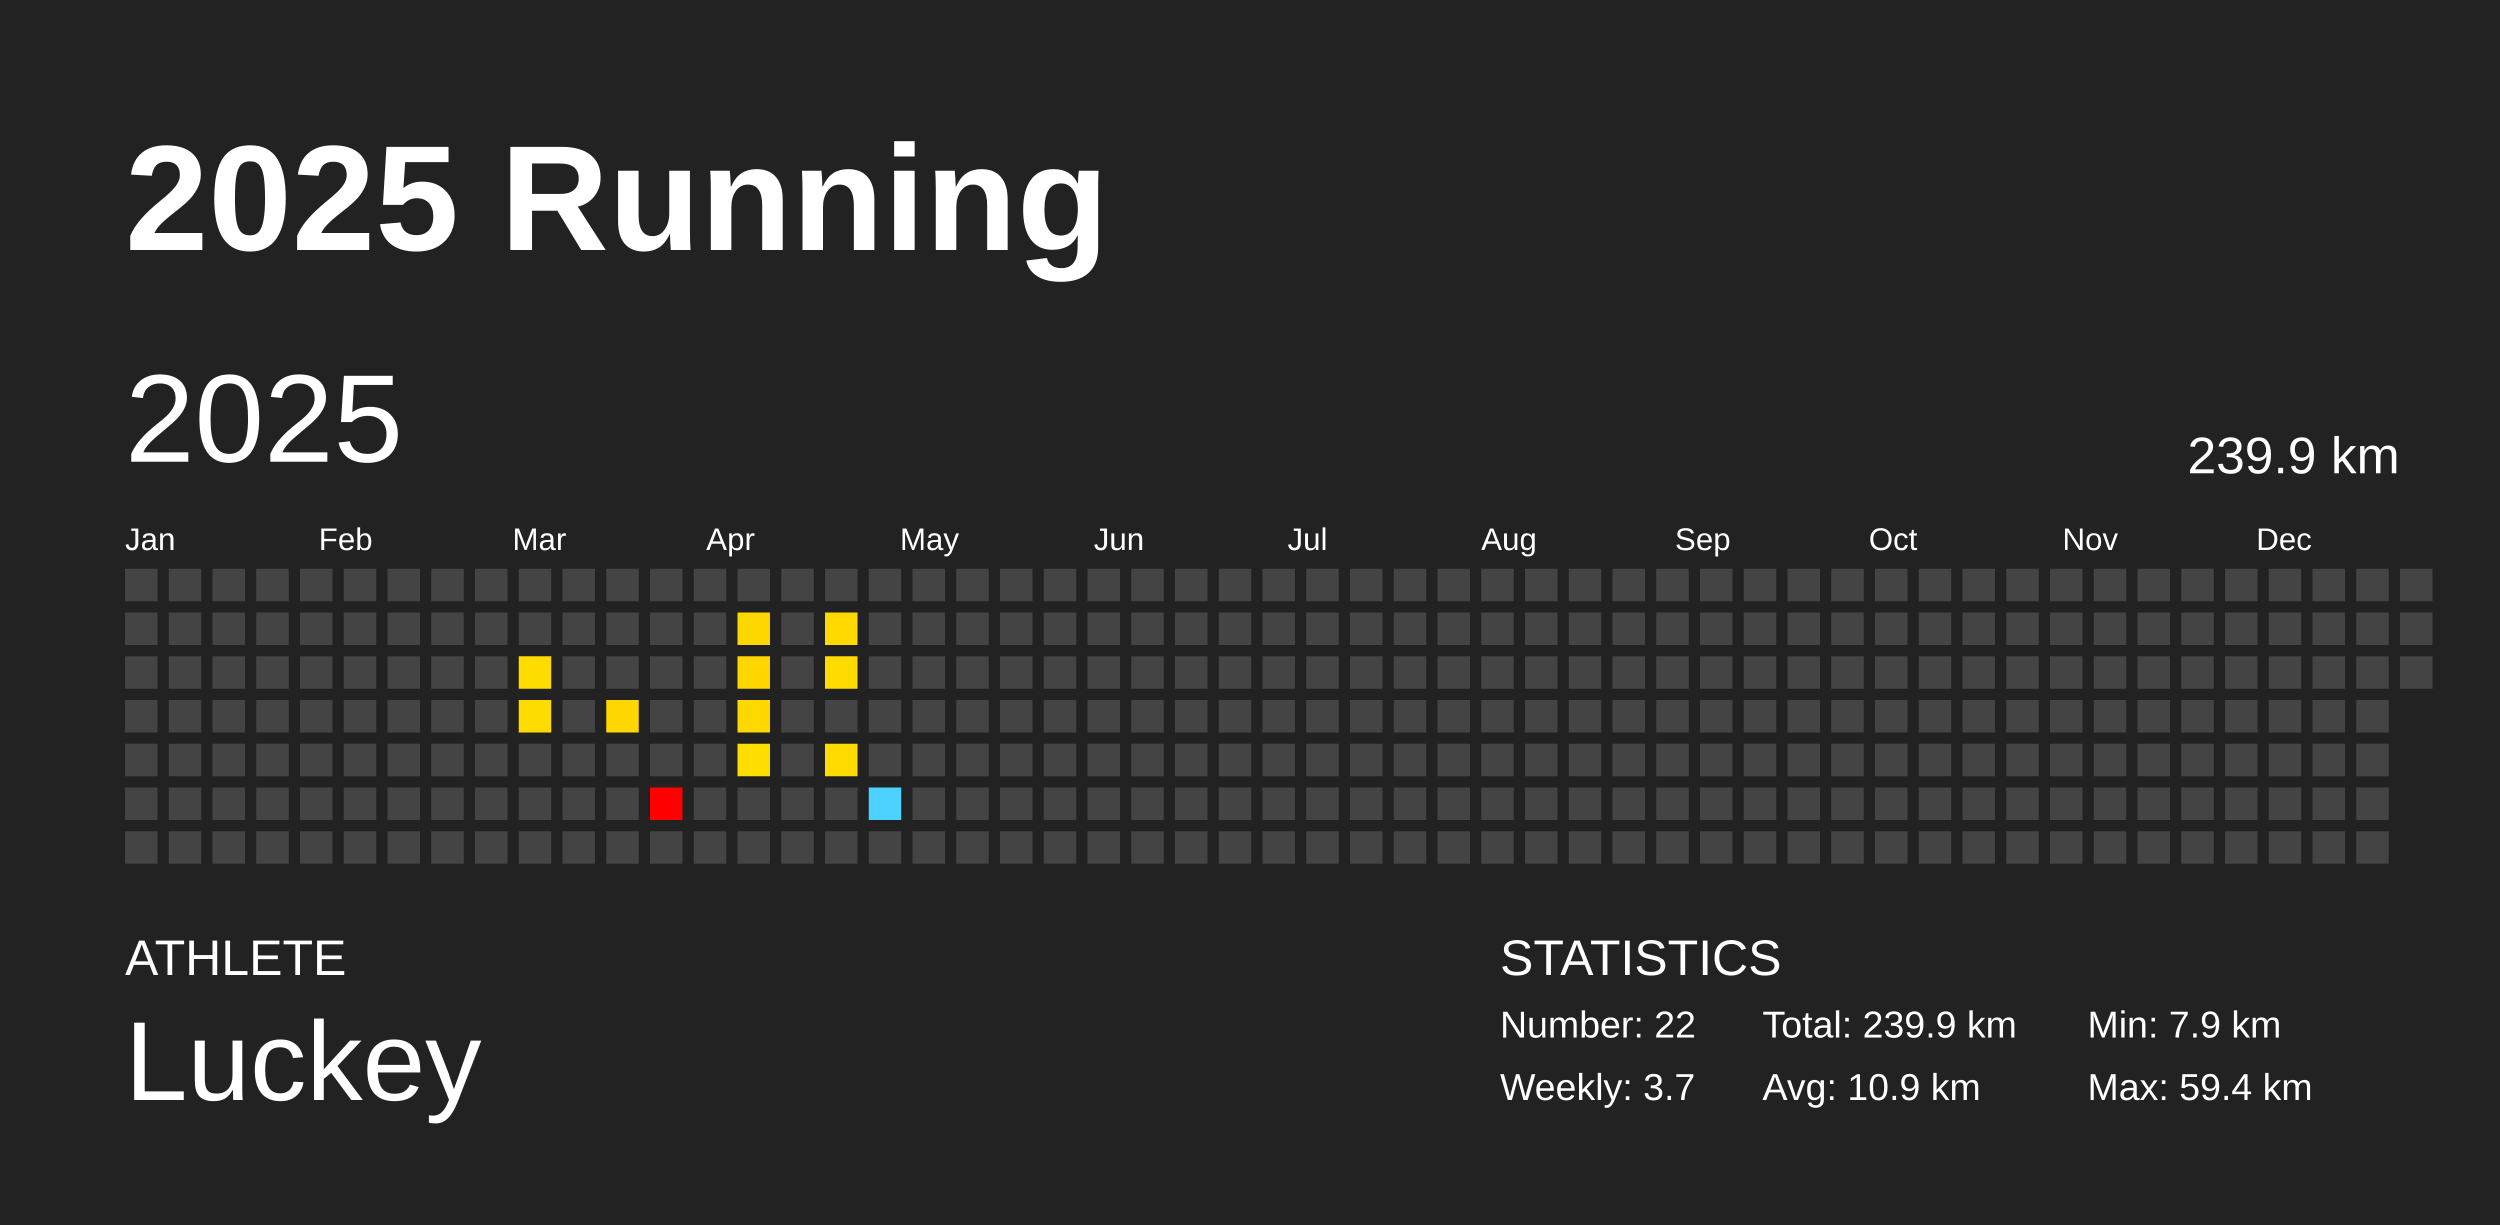
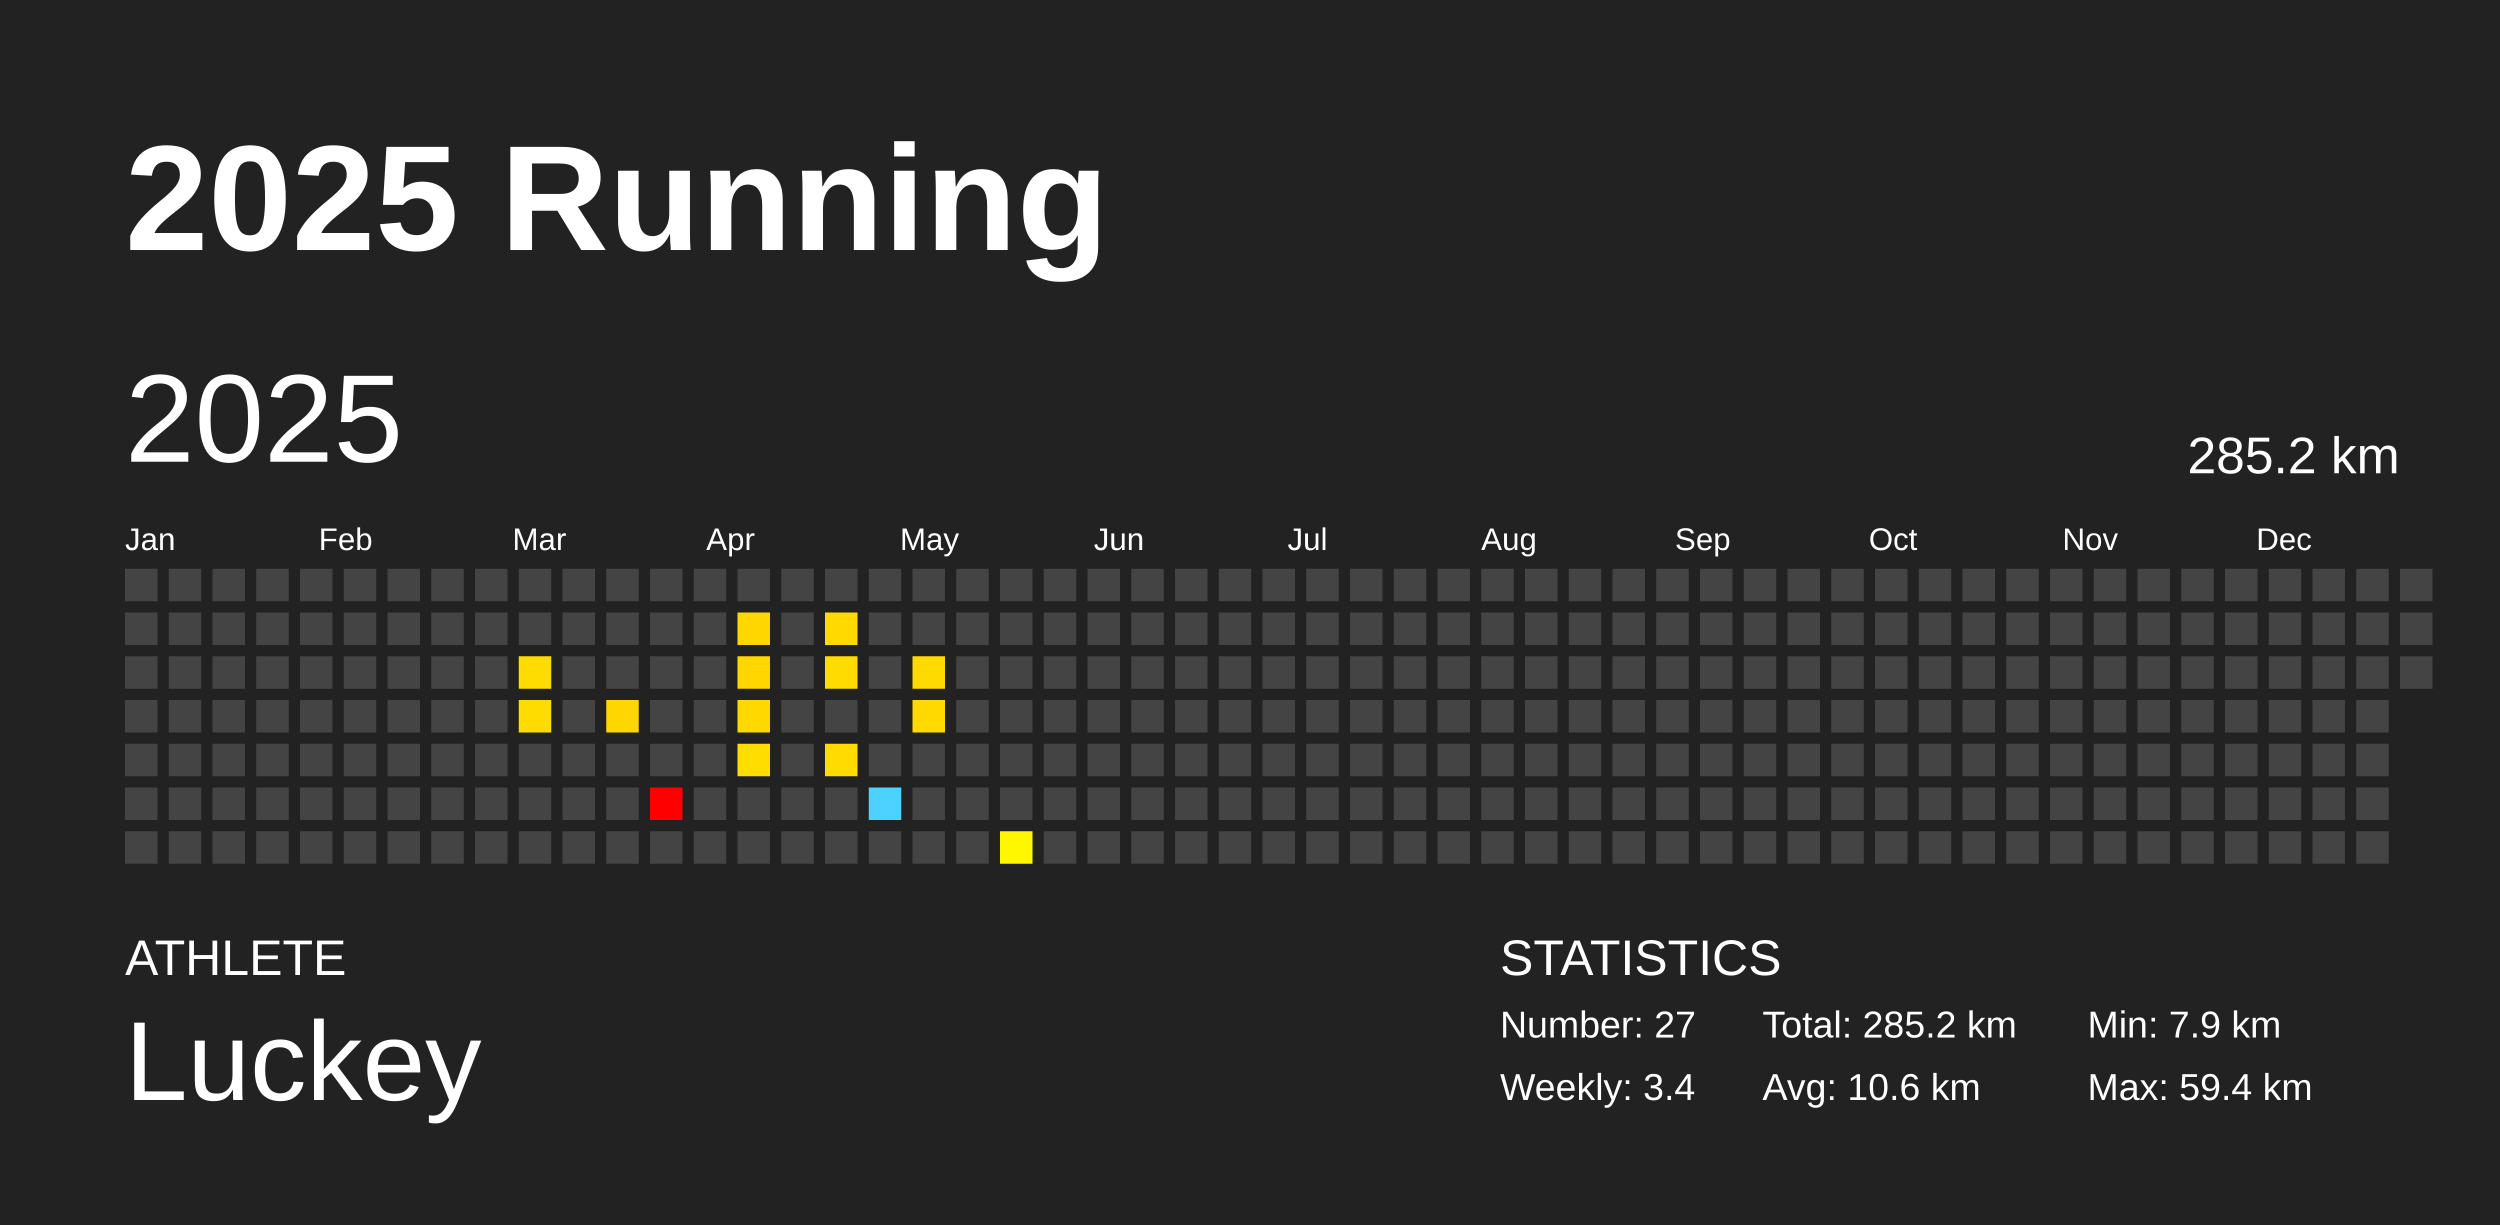
<svg xmlns="http://www.w3.org/2000/svg" baseProfile="full" height="98mm" version="1.1" viewBox="0,0,200,98" width="200mm">
  <defs />
  <rect fill="#222222" height="98" width="200" x="0" y="0" />
  <text fill="#FFFFFF" style="font-size:12px; font-family:Arial; font-weight:bold;" x="10" y="20">2025 Running</text>
  <text fill="#FFFFFF" style="font-size:4px; font-family:Arial" x="10" y="78">ATHLETE</text>
  <text fill="#FFFFFF" style="font-size:9px; font-family:Arial" x="10" y="88">Luckey</text>
  <text fill="#FFFFFF" style="font-size:4px; font-family:Arial" x="120" y="78">STATISTICS</text>
-   <text fill="#FFFFFF" style="font-size:3px; font-family:Arial" x="120" y="83">Number: 22</text>
-   <text fill="#FFFFFF" style="font-size:3px; font-family:Arial" x="120" y="88">Weekly: 3.7</text>
-   <text fill="#FFFFFF" style="font-size:3px; font-family:Arial" x="141" y="83">Total: 239.9 km</text>
-   <text fill="#FFFFFF" style="font-size:3px; font-family:Arial" x="141" y="88">Avg: 10.9 km</text>
+   <text fill="#FFFFFF" style="font-size:3px; font-family:Arial" x="120" y="83">Number: 27</text>
+   <text fill="#FFFFFF" style="font-size:3px; font-family:Arial" x="120" y="88">Weekly: 3.4</text>
+   <text fill="#FFFFFF" style="font-size:3px; font-family:Arial" x="141" y="83">Total: 285.2 km</text>
+   <text fill="#FFFFFF" style="font-size:3px; font-family:Arial" x="141" y="88">Avg: 10.6 km</text>
  <text fill="#FFFFFF" style="font-size:3px; font-family:Arial" x="167" y="83">Min: 7.9 km</text>
  <text fill="#FFFFFF" style="font-size:3px; font-family:Arial" x="167" y="88">Max: 59.4 km</text>
  <text dominant-baseline="hanging" fill="#FFFFFF" style="font-size:10.0px; font-family:Arial;" x="10" y="30">2025</text>
-   <text dominant-baseline="hanging" fill="#FFFFFF" style="font-size:4.125px; font-family:Arial;" x="175" y="35">239.9 km</text>
+   <text dominant-baseline="hanging" fill="#FFFFFF" style="font-size:4.125px; font-family:Arial;" x="175" y="35">285.2 km</text>
  <text fill="#FFFFFF" style="font-size:2.5px; font-family:Arial" x="10.0" y="44">Jan</text>
  <text fill="#FFFFFF" style="font-size:2.5px; font-family:Arial" x="25.5" y="44">Feb</text>
  <text fill="#FFFFFF" style="font-size:2.5px; font-family:Arial" x="41.0" y="44">Mar</text>
  <text fill="#FFFFFF" style="font-size:2.5px; font-family:Arial" x="56.5" y="44">Apr</text>
  <text fill="#FFFFFF" style="font-size:2.5px; font-family:Arial" x="72.0" y="44">May</text>
  <text fill="#FFFFFF" style="font-size:2.5px; font-family:Arial" x="87.5" y="44">Jun</text>
  <text fill="#FFFFFF" style="font-size:2.5px; font-family:Arial" x="103.0" y="44">Jul</text>
  <text fill="#FFFFFF" style="font-size:2.5px; font-family:Arial" x="118.5" y="44">Aug</text>
  <text fill="#FFFFFF" style="font-size:2.5px; font-family:Arial" x="134.0" y="44">Sep</text>
  <text fill="#FFFFFF" style="font-size:2.5px; font-family:Arial" x="149.5" y="44">Oct</text>
  <text fill="#FFFFFF" style="font-size:2.5px; font-family:Arial" x="165.0" y="44">Nov</text>
  <text fill="#FFFFFF" style="font-size:2.5px; font-family:Arial" x="180.5" y="44">Dec</text>
  <rect fill="#444444" height="2.6" width="2.6" x="10.0" y="45.5" />
  <rect fill="#444444" height="2.6" width="2.6" x="10.0" y="49.0" />
  <rect fill="#444444" height="2.6" width="2.6" x="10.0" y="52.5" />
  <rect fill="#444444" height="2.6" width="2.6" x="10.0" y="56.0" />
  <rect fill="#444444" height="2.6" width="2.6" x="10.0" y="59.5" />
  <rect fill="#444444" height="2.6" width="2.6" x="10.0" y="63.0" />
  <rect fill="#444444" height="2.6" width="2.6" x="10.0" y="66.5" />
  <rect fill="#444444" height="2.6" width="2.6" x="13.5" y="45.5" />
  <rect fill="#444444" height="2.6" width="2.6" x="13.5" y="49.0" />
  <rect fill="#444444" height="2.6" width="2.6" x="13.5" y="52.5" />
  <rect fill="#444444" height="2.6" width="2.6" x="13.5" y="56.0" />
  <rect fill="#444444" height="2.6" width="2.6" x="13.5" y="59.5" />
  <rect fill="#444444" height="2.6" width="2.6" x="13.5" y="63.0" />
  <rect fill="#444444" height="2.6" width="2.6" x="13.5" y="66.5" />
  <rect fill="#444444" height="2.6" width="2.6" x="17.0" y="45.5" />
  <rect fill="#444444" height="2.6" width="2.6" x="17.0" y="49.0" />
  <rect fill="#444444" height="2.6" width="2.6" x="17.0" y="52.5" />
  <rect fill="#444444" height="2.6" width="2.6" x="17.0" y="56.0" />
  <rect fill="#444444" height="2.6" width="2.6" x="17.0" y="59.5" />
  <rect fill="#444444" height="2.6" width="2.6" x="17.0" y="63.0" />
  <rect fill="#444444" height="2.6" width="2.6" x="17.0" y="66.5" />
  <rect fill="#444444" height="2.6" width="2.6" x="20.5" y="45.5" />
  <rect fill="#444444" height="2.6" width="2.6" x="20.5" y="49.0" />
  <rect fill="#444444" height="2.6" width="2.6" x="20.5" y="52.5" />
  <rect fill="#444444" height="2.6" width="2.6" x="20.5" y="56.0" />
  <rect fill="#444444" height="2.6" width="2.6" x="20.5" y="59.5" />
  <rect fill="#444444" height="2.6" width="2.6" x="20.5" y="63.0" />
  <rect fill="#444444" height="2.6" width="2.6" x="20.5" y="66.5" />
  <rect fill="#444444" height="2.6" width="2.6" x="24.0" y="45.5" />
  <rect fill="#444444" height="2.6" width="2.6" x="24.0" y="49.0" />
  <rect fill="#444444" height="2.6" width="2.6" x="24.0" y="52.5" />
  <rect fill="#444444" height="2.6" width="2.6" x="24.0" y="56.0" />
  <rect fill="#444444" height="2.6" width="2.6" x="24.0" y="59.5" />
  <rect fill="#444444" height="2.6" width="2.6" x="24.0" y="63.0" />
  <rect fill="#444444" height="2.6" width="2.6" x="24.0" y="66.5" />
  <rect fill="#444444" height="2.6" width="2.6" x="27.5" y="45.5" />
  <rect fill="#444444" height="2.6" width="2.6" x="27.5" y="49.0" />
  <rect fill="#444444" height="2.6" width="2.6" x="27.5" y="52.5" />
  <rect fill="#444444" height="2.6" width="2.6" x="27.5" y="56.0" />
  <rect fill="#444444" height="2.6" width="2.6" x="27.5" y="59.5" />
  <rect fill="#444444" height="2.6" width="2.6" x="27.5" y="63.0" />
  <rect fill="#444444" height="2.6" width="2.6" x="27.5" y="66.5" />
  <rect fill="#444444" height="2.6" width="2.6" x="31.0" y="45.5" />
  <rect fill="#444444" height="2.6" width="2.6" x="31.0" y="49.0" />
  <rect fill="#444444" height="2.6" width="2.6" x="31.0" y="52.5" />
  <rect fill="#444444" height="2.6" width="2.6" x="31.0" y="56.0" />
  <rect fill="#444444" height="2.6" width="2.6" x="31.0" y="59.5" />
  <rect fill="#444444" height="2.6" width="2.6" x="31.0" y="63.0" />
  <rect fill="#444444" height="2.6" width="2.6" x="31.0" y="66.5" />
  <rect fill="#444444" height="2.6" width="2.6" x="34.5" y="45.5" />
  <rect fill="#444444" height="2.6" width="2.6" x="34.5" y="49.0" />
  <rect fill="#444444" height="2.6" width="2.6" x="34.5" y="52.5" />
  <rect fill="#444444" height="2.6" width="2.6" x="34.5" y="56.0" />
  <rect fill="#444444" height="2.6" width="2.6" x="34.5" y="59.5" />
  <rect fill="#444444" height="2.6" width="2.6" x="34.5" y="63.0" />
  <rect fill="#444444" height="2.6" width="2.6" x="34.5" y="66.5" />
  <rect fill="#444444" height="2.6" width="2.6" x="38.0" y="45.5" />
  <rect fill="#444444" height="2.6" width="2.6" x="38.0" y="49.0" />
  <rect fill="#444444" height="2.6" width="2.6" x="38.0" y="52.5" />
  <rect fill="#444444" height="2.6" width="2.6" x="38.0" y="56.0" />
  <rect fill="#444444" height="2.6" width="2.6" x="38.0" y="59.5" />
  <rect fill="#444444" height="2.6" width="2.6" x="38.0" y="63.0" />
  <rect fill="#444444" height="2.6" width="2.6" x="38.0" y="66.5" />
  <rect fill="#444444" height="2.6" width="2.6" x="41.5" y="45.5" />
  <rect fill="#444444" height="2.6" width="2.6" x="41.5" y="49.0" />
  <rect fill="#ffdc00" height="2.6" width="2.6" x="41.5" y="52.5" />
  <rect fill="#ffdc00" height="2.6" width="2.6" x="41.5" y="56.0" />
  <rect fill="#444444" height="2.6" width="2.6" x="41.5" y="59.5" />
  <rect fill="#444444" height="2.6" width="2.6" x="41.5" y="63.0" />
  <rect fill="#444444" height="2.6" width="2.6" x="41.5" y="66.5" />
  <rect fill="#444444" height="2.6" width="2.6" x="45.0" y="45.5" />
  <rect fill="#444444" height="2.6" width="2.6" x="45.0" y="49.0" />
  <rect fill="#444444" height="2.6" width="2.6" x="45.0" y="52.5" />
  <rect fill="#444444" height="2.6" width="2.6" x="45.0" y="56.0" />
  <rect fill="#444444" height="2.6" width="2.6" x="45.0" y="59.5" />
  <rect fill="#444444" height="2.6" width="2.6" x="45.0" y="63.0" />
  <rect fill="#444444" height="2.6" width="2.6" x="45.0" y="66.5" />
  <rect fill="#444444" height="2.6" width="2.6" x="48.5" y="45.5" />
  <rect fill="#444444" height="2.6" width="2.6" x="48.5" y="49.0" />
  <rect fill="#444444" height="2.6" width="2.6" x="48.5" y="52.5" />
  <rect fill="#ffd600" height="2.6" width="2.6" x="48.5" y="56.0" />
  <rect fill="#444444" height="2.6" width="2.6" x="48.5" y="59.5" />
  <rect fill="#444444" height="2.6" width="2.6" x="48.5" y="63.0" />
  <rect fill="#444444" height="2.6" width="2.6" x="48.5" y="66.5" />
  <rect fill="#444444" height="2.6" width="2.6" x="52.0" y="45.5" />
  <rect fill="#444444" height="2.6" width="2.6" x="52.0" y="49.0" />
  <rect fill="#444444" height="2.6" width="2.6" x="52.0" y="52.5" />
  <rect fill="#444444" height="2.6" width="2.6" x="52.0" y="56.0" />
  <rect fill="#444444" height="2.6" width="2.6" x="52.0" y="59.5" />
  <rect fill="red" height="2.6" width="2.6" x="52.0" y="63.0" />
  <rect fill="#444444" height="2.6" width="2.6" x="52.0" y="66.5" />
  <rect fill="#444444" height="2.6" width="2.6" x="55.5" y="45.5" />
  <rect fill="#444444" height="2.6" width="2.6" x="55.5" y="49.0" />
  <rect fill="#444444" height="2.6" width="2.6" x="55.5" y="52.5" />
  <rect fill="#444444" height="2.6" width="2.6" x="55.5" y="56.0" />
  <rect fill="#444444" height="2.6" width="2.6" x="55.5" y="59.5" />
  <rect fill="#444444" height="2.6" width="2.6" x="55.5" y="63.0" />
  <rect fill="#444444" height="2.6" width="2.6" x="55.5" y="66.5" />
  <rect fill="#444444" height="2.6" width="2.6" x="59.0" y="45.5" />
  <rect fill="#ffd700" height="2.6" width="2.6" x="59.0" y="49.0" />
  <rect fill="#ffd600" height="2.6" width="2.6" x="59.0" y="52.5" />
  <rect fill="#ffd800" height="2.6" width="2.6" x="59.0" y="56.0" />
  <rect fill="#ffdd00" height="2.6" width="2.6" x="59.0" y="59.5" />
  <rect fill="#444444" height="2.6" width="2.6" x="59.0" y="63.0" />
  <rect fill="#444444" height="2.6" width="2.6" x="59.0" y="66.5" />
  <rect fill="#444444" height="2.6" width="2.6" x="62.5" y="45.5" />
  <rect fill="#444444" height="2.6" width="2.6" x="62.5" y="49.0" />
  <rect fill="#444444" height="2.6" width="2.6" x="62.5" y="52.5" />
  <rect fill="#444444" height="2.6" width="2.6" x="62.5" y="56.0" />
  <rect fill="#444444" height="2.6" width="2.6" x="62.5" y="59.5" />
  <rect fill="#444444" height="2.6" width="2.6" x="62.5" y="63.0" />
  <rect fill="#444444" height="2.6" width="2.6" x="62.5" y="66.5" />
  <rect fill="#444444" height="2.6" width="2.6" x="66.0" y="45.5" />
  <rect fill="#ffd900" height="2.6" width="2.6" x="66.0" y="49.0" />
  <rect fill="#ffdb00" height="2.6" width="2.6" x="66.0" y="52.5" />
  <rect fill="#444444" height="2.6" width="2.6" x="66.0" y="56.0" />
  <rect fill="#ffdb00" height="2.6" width="2.6" x="66.0" y="59.5" />
  <rect fill="#444444" height="2.6" width="2.6" x="66.0" y="63.0" />
  <rect fill="#444444" height="2.6" width="2.6" x="66.0" y="66.5" />
  <rect fill="#444444" height="2.6" width="2.6" x="69.5" y="45.5" />
  <rect fill="#444444" height="2.6" width="2.6" x="69.5" y="49.0" />
  <rect fill="#444444" height="2.6" width="2.6" x="69.5" y="52.5" />
  <rect fill="#444444" height="2.6" width="2.6" x="69.5" y="56.0" />
  <rect fill="#444444" height="2.6" width="2.6" x="69.5" y="59.5" />
  <rect fill="#4dd2ff" height="2.6" width="2.6" x="69.5" y="63.0" />
  <rect fill="#444444" height="2.6" width="2.6" x="69.5" y="66.5" />
  <rect fill="#444444" height="2.6" width="2.6" x="73.0" y="45.5" />
  <rect fill="#444444" height="2.6" width="2.6" x="73.0" y="49.0" />
-   <rect fill="#444444" height="2.6" width="2.6" x="73.0" y="52.5" />
-   <rect fill="#444444" height="2.6" width="2.6" x="73.0" y="56.0" />
+   <rect fill="#ffda00" height="2.6" width="2.6" x="73.0" y="52.5" />
+   <rect fill="#ffd900" height="2.6" width="2.6" x="73.0" y="56.0" />
  <rect fill="#444444" height="2.6" width="2.6" x="73.0" y="59.5" />
  <rect fill="#444444" height="2.6" width="2.6" x="73.0" y="63.0" />
  <rect fill="#444444" height="2.6" width="2.6" x="73.0" y="66.5" />
  <rect fill="#444444" height="2.6" width="2.6" x="76.5" y="45.5" />
  <rect fill="#444444" height="2.6" width="2.6" x="76.5" y="49.0" />
  <rect fill="#444444" height="2.6" width="2.6" x="76.5" y="52.5" />
  <rect fill="#444444" height="2.6" width="2.6" x="76.5" y="56.0" />
  <rect fill="#444444" height="2.6" width="2.6" x="76.5" y="59.5" />
  <rect fill="#444444" height="2.6" width="2.6" x="76.5" y="63.0" />
  <rect fill="#444444" height="2.6" width="2.6" x="76.5" y="66.5" />
  <rect fill="#444444" height="2.6" width="2.6" x="80.0" y="45.5" />
  <rect fill="#444444" height="2.6" width="2.6" x="80.0" y="49.0" />
  <rect fill="#444444" height="2.6" width="2.6" x="80.0" y="52.5" />
  <rect fill="#444444" height="2.6" width="2.6" x="80.0" y="56.0" />
  <rect fill="#444444" height="2.6" width="2.6" x="80.0" y="59.5" />
  <rect fill="#444444" height="2.6" width="2.6" x="80.0" y="63.0" />
-   <rect fill="#444444" height="2.6" width="2.6" x="80.0" y="66.5" />
+   <rect fill="#fff700" height="2.6" width="2.6" x="80.0" y="66.5" />
  <rect fill="#444444" height="2.6" width="2.6" x="83.5" y="45.5" />
  <rect fill="#444444" height="2.6" width="2.6" x="83.5" y="49.0" />
  <rect fill="#444444" height="2.6" width="2.6" x="83.5" y="52.5" />
  <rect fill="#444444" height="2.6" width="2.6" x="83.5" y="56.0" />
  <rect fill="#444444" height="2.6" width="2.6" x="83.5" y="59.5" />
  <rect fill="#444444" height="2.6" width="2.6" x="83.5" y="63.0" />
  <rect fill="#444444" height="2.6" width="2.6" x="83.5" y="66.5" />
  <rect fill="#444444" height="2.6" width="2.6" x="87.0" y="45.5" />
  <rect fill="#444444" height="2.6" width="2.6" x="87.0" y="49.0" />
  <rect fill="#444444" height="2.6" width="2.6" x="87.0" y="52.5" />
  <rect fill="#444444" height="2.6" width="2.6" x="87.0" y="56.0" />
  <rect fill="#444444" height="2.6" width="2.6" x="87.0" y="59.5" />
  <rect fill="#444444" height="2.6" width="2.6" x="87.0" y="63.0" />
  <rect fill="#444444" height="2.6" width="2.6" x="87.0" y="66.5" />
  <rect fill="#444444" height="2.6" width="2.6" x="90.5" y="45.5" />
  <rect fill="#444444" height="2.6" width="2.6" x="90.5" y="49.0" />
  <rect fill="#444444" height="2.6" width="2.6" x="90.5" y="52.5" />
  <rect fill="#444444" height="2.6" width="2.6" x="90.5" y="56.0" />
  <rect fill="#444444" height="2.6" width="2.6" x="90.5" y="59.5" />
  <rect fill="#444444" height="2.6" width="2.6" x="90.5" y="63.0" />
  <rect fill="#444444" height="2.6" width="2.6" x="90.5" y="66.5" />
  <rect fill="#444444" height="2.6" width="2.6" x="94.0" y="45.5" />
  <rect fill="#444444" height="2.6" width="2.6" x="94.0" y="49.0" />
  <rect fill="#444444" height="2.6" width="2.6" x="94.0" y="52.5" />
  <rect fill="#444444" height="2.6" width="2.6" x="94.0" y="56.0" />
  <rect fill="#444444" height="2.6" width="2.6" x="94.0" y="59.5" />
  <rect fill="#444444" height="2.6" width="2.6" x="94.0" y="63.0" />
  <rect fill="#444444" height="2.6" width="2.6" x="94.0" y="66.5" />
  <rect fill="#444444" height="2.6" width="2.6" x="97.5" y="45.5" />
  <rect fill="#444444" height="2.6" width="2.6" x="97.5" y="49.0" />
  <rect fill="#444444" height="2.6" width="2.6" x="97.5" y="52.5" />
  <rect fill="#444444" height="2.6" width="2.6" x="97.5" y="56.0" />
  <rect fill="#444444" height="2.6" width="2.6" x="97.5" y="59.5" />
  <rect fill="#444444" height="2.6" width="2.6" x="97.5" y="63.0" />
  <rect fill="#444444" height="2.6" width="2.6" x="97.5" y="66.5" />
  <rect fill="#444444" height="2.6" width="2.6" x="101.0" y="45.5" />
  <rect fill="#444444" height="2.6" width="2.6" x="101.0" y="49.0" />
  <rect fill="#444444" height="2.6" width="2.6" x="101.0" y="52.5" />
  <rect fill="#444444" height="2.6" width="2.6" x="101.0" y="56.0" />
  <rect fill="#444444" height="2.6" width="2.6" x="101.0" y="59.5" />
  <rect fill="#444444" height="2.6" width="2.6" x="101.0" y="63.0" />
  <rect fill="#444444" height="2.6" width="2.6" x="101.0" y="66.5" />
  <rect fill="#444444" height="2.6" width="2.6" x="104.5" y="45.5" />
  <rect fill="#444444" height="2.6" width="2.6" x="104.5" y="49.0" />
  <rect fill="#444444" height="2.6" width="2.6" x="104.5" y="52.5" />
  <rect fill="#444444" height="2.6" width="2.6" x="104.5" y="56.0" />
  <rect fill="#444444" height="2.6" width="2.6" x="104.5" y="59.5" />
  <rect fill="#444444" height="2.6" width="2.6" x="104.5" y="63.0" />
  <rect fill="#444444" height="2.6" width="2.6" x="104.5" y="66.5" />
  <rect fill="#444444" height="2.6" width="2.6" x="108.0" y="45.5" />
  <rect fill="#444444" height="2.6" width="2.6" x="108.0" y="49.0" />
  <rect fill="#444444" height="2.6" width="2.6" x="108.0" y="52.5" />
  <rect fill="#444444" height="2.6" width="2.6" x="108.0" y="56.0" />
  <rect fill="#444444" height="2.6" width="2.6" x="108.0" y="59.5" />
  <rect fill="#444444" height="2.6" width="2.6" x="108.0" y="63.0" />
  <rect fill="#444444" height="2.6" width="2.6" x="108.0" y="66.5" />
  <rect fill="#444444" height="2.6" width="2.6" x="111.5" y="45.5" />
  <rect fill="#444444" height="2.6" width="2.6" x="111.5" y="49.0" />
  <rect fill="#444444" height="2.6" width="2.6" x="111.5" y="52.5" />
  <rect fill="#444444" height="2.6" width="2.6" x="111.5" y="56.0" />
  <rect fill="#444444" height="2.6" width="2.6" x="111.5" y="59.5" />
  <rect fill="#444444" height="2.6" width="2.6" x="111.5" y="63.0" />
  <rect fill="#444444" height="2.6" width="2.6" x="111.5" y="66.5" />
  <rect fill="#444444" height="2.6" width="2.6" x="115.0" y="45.5" />
  <rect fill="#444444" height="2.6" width="2.6" x="115.0" y="49.0" />
  <rect fill="#444444" height="2.6" width="2.6" x="115.0" y="52.5" />
  <rect fill="#444444" height="2.6" width="2.6" x="115.0" y="56.0" />
  <rect fill="#444444" height="2.6" width="2.6" x="115.0" y="59.5" />
  <rect fill="#444444" height="2.6" width="2.6" x="115.0" y="63.0" />
  <rect fill="#444444" height="2.6" width="2.6" x="115.0" y="66.5" />
  <rect fill="#444444" height="2.6" width="2.6" x="118.5" y="45.5" />
  <rect fill="#444444" height="2.6" width="2.6" x="118.5" y="49.0" />
  <rect fill="#444444" height="2.6" width="2.6" x="118.5" y="52.5" />
  <rect fill="#444444" height="2.6" width="2.6" x="118.5" y="56.0" />
  <rect fill="#444444" height="2.6" width="2.6" x="118.5" y="59.5" />
  <rect fill="#444444" height="2.6" width="2.6" x="118.5" y="63.0" />
  <rect fill="#444444" height="2.6" width="2.6" x="118.5" y="66.5" />
  <rect fill="#444444" height="2.6" width="2.6" x="122.0" y="45.5" />
  <rect fill="#444444" height="2.6" width="2.6" x="122.0" y="49.0" />
  <rect fill="#444444" height="2.6" width="2.6" x="122.0" y="52.5" />
  <rect fill="#444444" height="2.6" width="2.6" x="122.0" y="56.0" />
  <rect fill="#444444" height="2.6" width="2.6" x="122.0" y="59.5" />
  <rect fill="#444444" height="2.6" width="2.6" x="122.0" y="63.0" />
  <rect fill="#444444" height="2.6" width="2.6" x="122.0" y="66.5" />
  <rect fill="#444444" height="2.6" width="2.6" x="125.5" y="45.5" />
  <rect fill="#444444" height="2.6" width="2.6" x="125.5" y="49.0" />
  <rect fill="#444444" height="2.6" width="2.6" x="125.5" y="52.5" />
  <rect fill="#444444" height="2.6" width="2.6" x="125.5" y="56.0" />
  <rect fill="#444444" height="2.6" width="2.6" x="125.5" y="59.5" />
  <rect fill="#444444" height="2.6" width="2.6" x="125.5" y="63.0" />
  <rect fill="#444444" height="2.6" width="2.6" x="125.5" y="66.5" />
  <rect fill="#444444" height="2.6" width="2.6" x="129.0" y="45.5" />
  <rect fill="#444444" height="2.6" width="2.6" x="129.0" y="49.0" />
  <rect fill="#444444" height="2.6" width="2.6" x="129.0" y="52.5" />
  <rect fill="#444444" height="2.6" width="2.6" x="129.0" y="56.0" />
  <rect fill="#444444" height="2.6" width="2.6" x="129.0" y="59.5" />
  <rect fill="#444444" height="2.6" width="2.6" x="129.0" y="63.0" />
  <rect fill="#444444" height="2.6" width="2.6" x="129.0" y="66.5" />
  <rect fill="#444444" height="2.6" width="2.6" x="132.5" y="45.5" />
  <rect fill="#444444" height="2.6" width="2.6" x="132.5" y="49.0" />
  <rect fill="#444444" height="2.6" width="2.6" x="132.5" y="52.5" />
  <rect fill="#444444" height="2.6" width="2.6" x="132.5" y="56.0" />
  <rect fill="#444444" height="2.6" width="2.6" x="132.5" y="59.5" />
  <rect fill="#444444" height="2.6" width="2.6" x="132.5" y="63.0" />
  <rect fill="#444444" height="2.6" width="2.6" x="132.5" y="66.5" />
  <rect fill="#444444" height="2.6" width="2.6" x="136.0" y="45.5" />
  <rect fill="#444444" height="2.6" width="2.6" x="136.0" y="49.0" />
  <rect fill="#444444" height="2.6" width="2.6" x="136.0" y="52.5" />
  <rect fill="#444444" height="2.6" width="2.6" x="136.0" y="56.0" />
  <rect fill="#444444" height="2.6" width="2.6" x="136.0" y="59.5" />
  <rect fill="#444444" height="2.6" width="2.6" x="136.0" y="63.0" />
  <rect fill="#444444" height="2.6" width="2.6" x="136.0" y="66.5" />
  <rect fill="#444444" height="2.6" width="2.6" x="139.5" y="45.5" />
  <rect fill="#444444" height="2.6" width="2.6" x="139.5" y="49.0" />
  <rect fill="#444444" height="2.6" width="2.6" x="139.5" y="52.5" />
  <rect fill="#444444" height="2.6" width="2.6" x="139.5" y="56.0" />
  <rect fill="#444444" height="2.6" width="2.6" x="139.5" y="59.5" />
  <rect fill="#444444" height="2.6" width="2.6" x="139.5" y="63.0" />
  <rect fill="#444444" height="2.6" width="2.6" x="139.5" y="66.5" />
  <rect fill="#444444" height="2.6" width="2.6" x="143.0" y="45.5" />
  <rect fill="#444444" height="2.6" width="2.6" x="143.0" y="49.0" />
  <rect fill="#444444" height="2.6" width="2.6" x="143.0" y="52.5" />
  <rect fill="#444444" height="2.6" width="2.6" x="143.0" y="56.0" />
  <rect fill="#444444" height="2.6" width="2.6" x="143.0" y="59.5" />
  <rect fill="#444444" height="2.6" width="2.6" x="143.0" y="63.0" />
  <rect fill="#444444" height="2.6" width="2.6" x="143.0" y="66.5" />
  <rect fill="#444444" height="2.6" width="2.6" x="146.5" y="45.5" />
  <rect fill="#444444" height="2.6" width="2.6" x="146.5" y="49.0" />
  <rect fill="#444444" height="2.6" width="2.6" x="146.5" y="52.5" />
  <rect fill="#444444" height="2.6" width="2.6" x="146.5" y="56.0" />
  <rect fill="#444444" height="2.6" width="2.6" x="146.5" y="59.5" />
  <rect fill="#444444" height="2.6" width="2.6" x="146.5" y="63.0" />
  <rect fill="#444444" height="2.6" width="2.6" x="146.5" y="66.5" />
  <rect fill="#444444" height="2.6" width="2.6" x="150.0" y="45.5" />
  <rect fill="#444444" height="2.6" width="2.6" x="150.0" y="49.0" />
  <rect fill="#444444" height="2.6" width="2.6" x="150.0" y="52.5" />
  <rect fill="#444444" height="2.6" width="2.6" x="150.0" y="56.0" />
  <rect fill="#444444" height="2.6" width="2.6" x="150.0" y="59.5" />
  <rect fill="#444444" height="2.6" width="2.6" x="150.0" y="63.0" />
  <rect fill="#444444" height="2.6" width="2.6" x="150.0" y="66.5" />
  <rect fill="#444444" height="2.6" width="2.6" x="153.5" y="45.5" />
  <rect fill="#444444" height="2.6" width="2.6" x="153.5" y="49.0" />
  <rect fill="#444444" height="2.6" width="2.6" x="153.5" y="52.5" />
  <rect fill="#444444" height="2.6" width="2.6" x="153.5" y="56.0" />
  <rect fill="#444444" height="2.6" width="2.6" x="153.5" y="59.5" />
  <rect fill="#444444" height="2.6" width="2.6" x="153.5" y="63.0" />
  <rect fill="#444444" height="2.6" width="2.6" x="153.5" y="66.5" />
  <rect fill="#444444" height="2.6" width="2.6" x="157.0" y="45.5" />
  <rect fill="#444444" height="2.6" width="2.6" x="157.0" y="49.0" />
  <rect fill="#444444" height="2.6" width="2.6" x="157.0" y="52.5" />
  <rect fill="#444444" height="2.6" width="2.6" x="157.0" y="56.0" />
  <rect fill="#444444" height="2.6" width="2.6" x="157.0" y="59.5" />
  <rect fill="#444444" height="2.6" width="2.6" x="157.0" y="63.0" />
  <rect fill="#444444" height="2.6" width="2.6" x="157.0" y="66.5" />
  <rect fill="#444444" height="2.6" width="2.6" x="160.5" y="45.5" />
  <rect fill="#444444" height="2.6" width="2.6" x="160.5" y="49.0" />
  <rect fill="#444444" height="2.6" width="2.6" x="160.5" y="52.5" />
  <rect fill="#444444" height="2.6" width="2.6" x="160.5" y="56.0" />
  <rect fill="#444444" height="2.6" width="2.6" x="160.5" y="59.5" />
  <rect fill="#444444" height="2.6" width="2.6" x="160.5" y="63.0" />
  <rect fill="#444444" height="2.6" width="2.6" x="160.5" y="66.5" />
  <rect fill="#444444" height="2.6" width="2.6" x="164.0" y="45.5" />
  <rect fill="#444444" height="2.6" width="2.6" x="164.0" y="49.0" />
  <rect fill="#444444" height="2.6" width="2.6" x="164.0" y="52.5" />
  <rect fill="#444444" height="2.6" width="2.6" x="164.0" y="56.0" />
  <rect fill="#444444" height="2.6" width="2.6" x="164.0" y="59.5" />
  <rect fill="#444444" height="2.6" width="2.6" x="164.0" y="63.0" />
  <rect fill="#444444" height="2.6" width="2.6" x="164.0" y="66.5" />
  <rect fill="#444444" height="2.6" width="2.6" x="167.5" y="45.5" />
  <rect fill="#444444" height="2.6" width="2.6" x="167.5" y="49.0" />
  <rect fill="#444444" height="2.6" width="2.6" x="167.5" y="52.5" />
  <rect fill="#444444" height="2.6" width="2.6" x="167.5" y="56.0" />
  <rect fill="#444444" height="2.6" width="2.6" x="167.5" y="59.5" />
  <rect fill="#444444" height="2.6" width="2.6" x="167.5" y="63.0" />
  <rect fill="#444444" height="2.6" width="2.6" x="167.5" y="66.5" />
  <rect fill="#444444" height="2.6" width="2.6" x="171.0" y="45.5" />
  <rect fill="#444444" height="2.6" width="2.6" x="171.0" y="49.0" />
  <rect fill="#444444" height="2.6" width="2.6" x="171.0" y="52.5" />
  <rect fill="#444444" height="2.6" width="2.6" x="171.0" y="56.0" />
  <rect fill="#444444" height="2.6" width="2.6" x="171.0" y="59.5" />
  <rect fill="#444444" height="2.6" width="2.6" x="171.0" y="63.0" />
  <rect fill="#444444" height="2.6" width="2.6" x="171.0" y="66.5" />
  <rect fill="#444444" height="2.6" width="2.6" x="174.5" y="45.5" />
  <rect fill="#444444" height="2.6" width="2.6" x="174.5" y="49.0" />
  <rect fill="#444444" height="2.6" width="2.6" x="174.5" y="52.5" />
  <rect fill="#444444" height="2.6" width="2.6" x="174.5" y="56.0" />
  <rect fill="#444444" height="2.6" width="2.6" x="174.5" y="59.5" />
  <rect fill="#444444" height="2.6" width="2.6" x="174.5" y="63.0" />
  <rect fill="#444444" height="2.6" width="2.6" x="174.5" y="66.5" />
  <rect fill="#444444" height="2.6" width="2.6" x="178.0" y="45.5" />
  <rect fill="#444444" height="2.6" width="2.6" x="178.0" y="49.0" />
  <rect fill="#444444" height="2.6" width="2.6" x="178.0" y="52.5" />
  <rect fill="#444444" height="2.6" width="2.6" x="178.0" y="56.0" />
  <rect fill="#444444" height="2.6" width="2.6" x="178.0" y="59.5" />
  <rect fill="#444444" height="2.6" width="2.6" x="178.0" y="63.0" />
  <rect fill="#444444" height="2.6" width="2.6" x="178.0" y="66.5" />
  <rect fill="#444444" height="2.6" width="2.6" x="181.5" y="45.5" />
  <rect fill="#444444" height="2.6" width="2.6" x="181.5" y="49.0" />
  <rect fill="#444444" height="2.6" width="2.6" x="181.5" y="52.5" />
  <rect fill="#444444" height="2.6" width="2.6" x="181.5" y="56.0" />
  <rect fill="#444444" height="2.6" width="2.6" x="181.5" y="59.5" />
  <rect fill="#444444" height="2.6" width="2.6" x="181.5" y="63.0" />
  <rect fill="#444444" height="2.6" width="2.6" x="181.5" y="66.5" />
  <rect fill="#444444" height="2.6" width="2.6" x="185.0" y="45.5" />
  <rect fill="#444444" height="2.6" width="2.6" x="185.0" y="49.0" />
  <rect fill="#444444" height="2.6" width="2.6" x="185.0" y="52.5" />
  <rect fill="#444444" height="2.6" width="2.6" x="185.0" y="56.0" />
  <rect fill="#444444" height="2.6" width="2.6" x="185.0" y="59.5" />
  <rect fill="#444444" height="2.6" width="2.6" x="185.0" y="63.0" />
  <rect fill="#444444" height="2.6" width="2.6" x="185.0" y="66.5" />
  <rect fill="#444444" height="2.6" width="2.6" x="188.5" y="45.5" />
  <rect fill="#444444" height="2.6" width="2.6" x="188.5" y="49.0" />
  <rect fill="#444444" height="2.6" width="2.6" x="188.5" y="52.5" />
  <rect fill="#444444" height="2.6" width="2.6" x="188.5" y="56.0" />
  <rect fill="#444444" height="2.6" width="2.6" x="188.5" y="59.5" />
  <rect fill="#444444" height="2.6" width="2.6" x="188.5" y="63.0" />
  <rect fill="#444444" height="2.6" width="2.6" x="188.5" y="66.5" />
  <rect fill="#444444" height="2.6" width="2.6" x="192.0" y="45.5" />
  <rect fill="#444444" height="2.6" width="2.6" x="192.0" y="49.0" />
  <rect fill="#444444" height="2.6" width="2.6" x="192.0" y="52.5" />
</svg>
